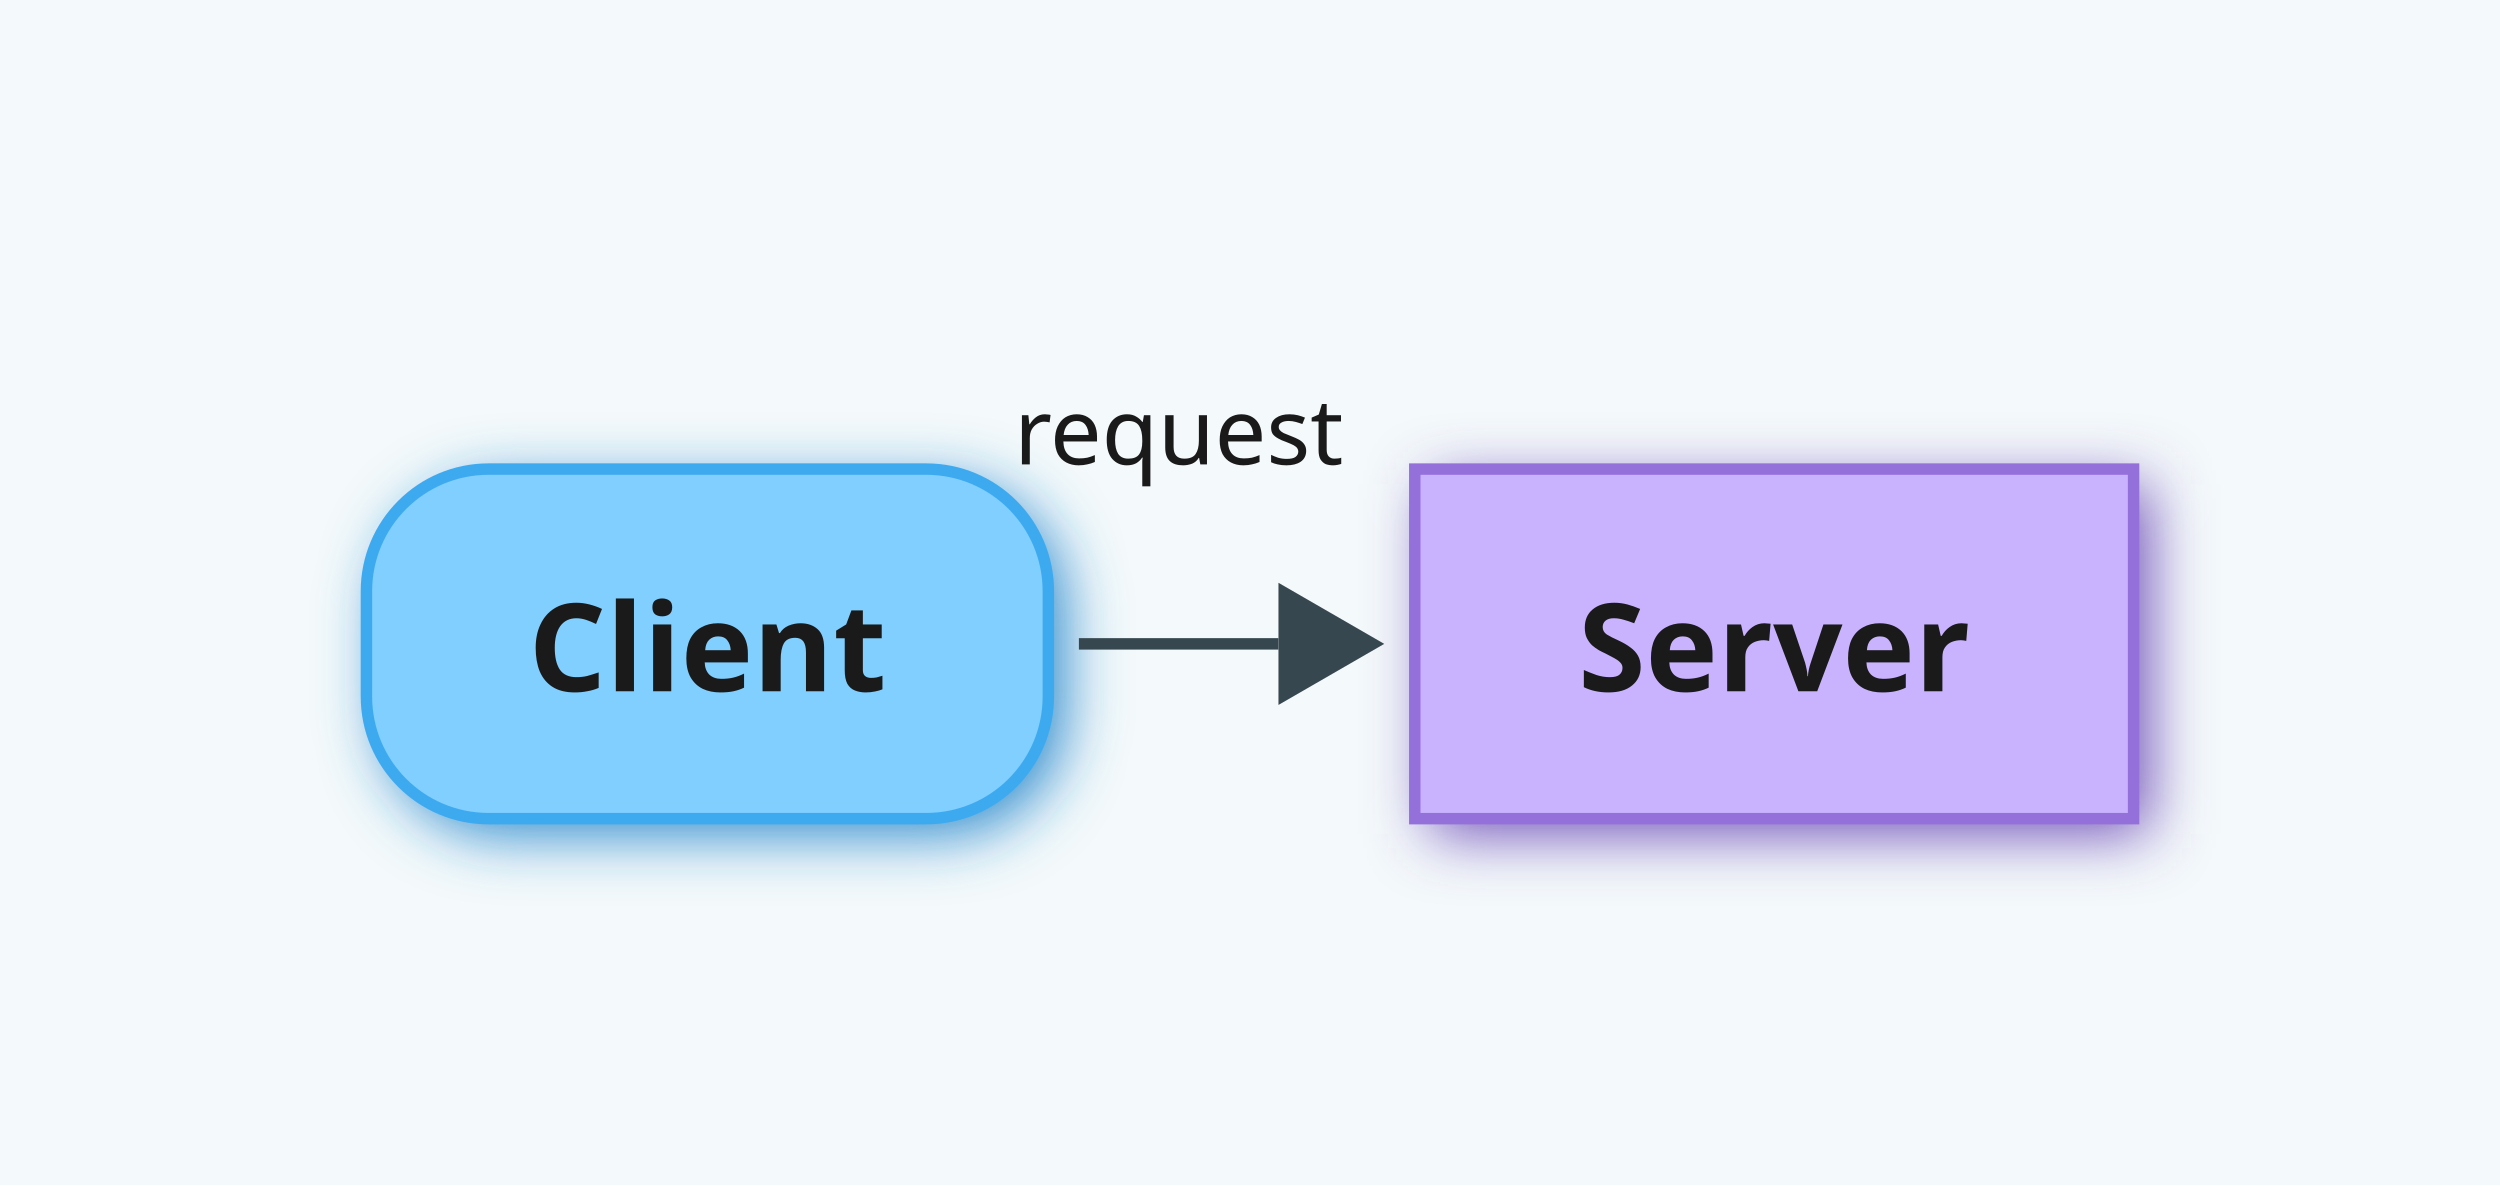
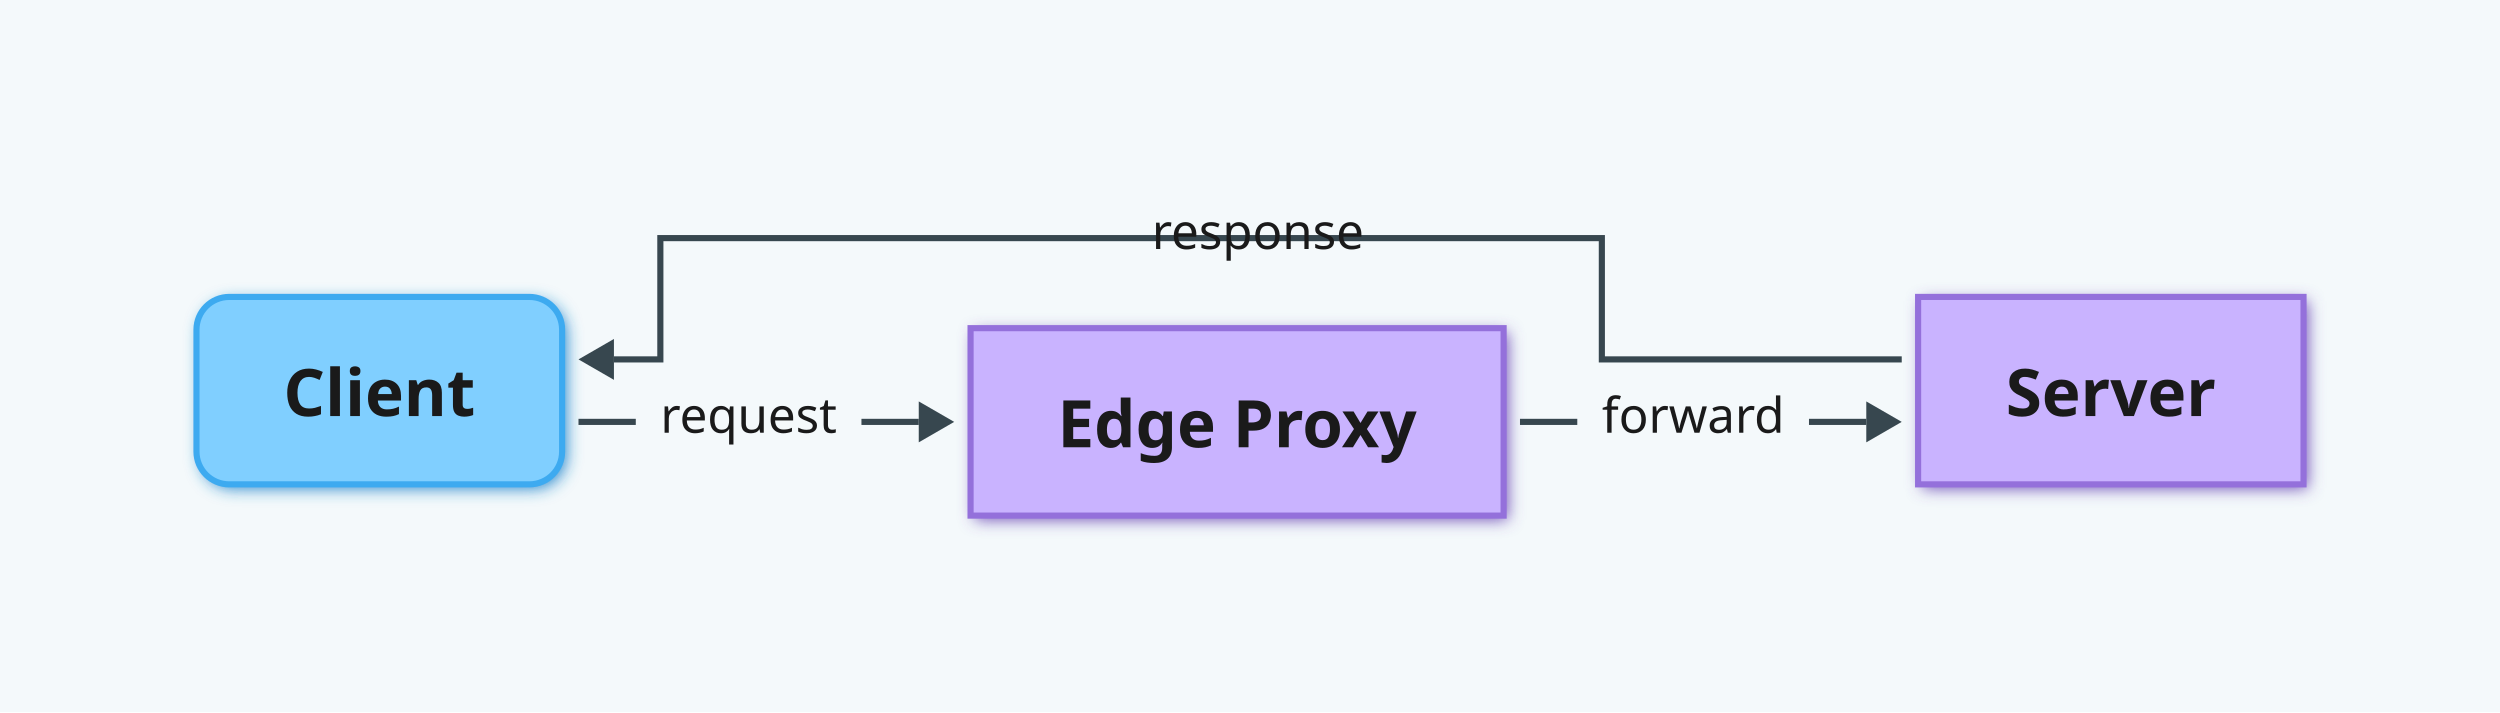
- <svg xmlns="http://www.w3.org/2000/svg" viewBox="0 -6.724 163.744 77.62">
+ <svg xmlns="http://www.w3.org/2000/svg" viewBox="0 -12.27 305.382 86.982">
  <defs>
    <filter id="cora-shadow-blur" x="-50%" y="-50%" width="200%" height="200%">
-       <feGaussianBlur stdDeviation="2" />
+       <feGaussianBlur stdDeviation="1" />
    </filter>
  </defs>
-   <rect x="0" y="-6.724" width="163.744" height="77.62" fill="#F4F9FB" />
+   <rect x="0" y="-12.27" width="305.382" height="86.982" fill="#F4F9FB" />
  <g id="groups" />
  <g id="nodes">
    <g>
      <g filter="url(#cora-shadow-blur)">
-         <rect x="25" y="25" width="44.664" height="22.896" rx="8" ry="8" fill="#2888CC" />
+         <rect x="24.5" y="24.5" width="44.664" height="22.896" rx="4" ry="4" fill="#2888CC" />
      </g>
-       <rect x="24" y="24" width="44.664" height="22.896" rx="8" ry="8" fill="#80CFFF" stroke="#3DAAF0" stroke-width="0.75" />
+       <rect x="24" y="24" width="44.664" height="22.896" rx="4" ry="4" fill="#80CFFF" stroke="#3DAAF0" stroke-width="0.75" />
      <text x="46.332" y="38.552" text-anchor="middle" font-family="'Noto Sans', sans-serif" font-size="8" font-weight="600" fill="#1A1A1A">Client</text>
    </g>
    <g>
      <g filter="url(#cora-shadow-blur)">
-         <rect x="93.664" y="25" width="47.08" height="22.896" fill="#7050B8" />
+         <rect x="119.058" y="28.316" width="65.112" height="22.896" fill="#7050B8" />
      </g>
-       <rect x="92.664" y="24" width="47.08" height="22.896" fill="#C9B3FF" stroke="#9470DB" stroke-width="0.75" />
-       <text x="116.204" y="38.552" text-anchor="middle" font-family="'Noto Sans', sans-serif" font-size="8" font-weight="600" fill="#1A1A1A">Server</text>
+       <rect x="118.558" y="27.816" width="65.112" height="22.896" fill="#C9B3FF" stroke="#9470DB" stroke-width="0.75" />
+       <text x="151.114" y="42.368" text-anchor="middle" font-family="'Noto Sans', sans-serif" font-size="8" font-weight="600" fill="#1A1A1A">Edge Proxy</text>
+     </g>
+     <g>
+       <g filter="url(#cora-shadow-blur)">
+         <rect x="234.802" y="24.5" width="47.08" height="22.896" fill="#7050B8" />
+       </g>
+       <rect x="234.302" y="24" width="47.08" height="22.896" fill="#C9B3FF" stroke="#9470DB" stroke-width="0.75" />
+       <text x="257.842" y="38.552" text-anchor="middle" font-family="'Noto Sans', sans-serif" font-size="8" font-weight="600" fill="#1A1A1A">Server</text>
    </g>
  </g>
  <g id="edges">
    <g>
-       <path d="M 70.664 35.448 L 83.736 35.448" fill="none" stroke="#37474F" stroke-width="0.75" />
-       <polygon points="90.664,35.448 83.736,39.448 83.736,31.448" fill="#37474F" />
+       <path d="M 70.664 39.264 L 77.664 39.264 M 105.228 39.264 L 112.228 39.264" fill="none" stroke="#37474F" stroke-width="0.75" />
+       <polygon points="116.558,39.264 112.228,41.764 112.228,36.764" fill="#37474F" />
+     </g>
+     <g>
+       <path d="M 185.67 39.264 L 192.67 39.264 M 220.972 39.264 L 227.972 39.264" fill="none" stroke="#37474F" stroke-width="0.75" />
+       <polygon points="232.302,39.264 227.972,41.764 227.972,36.764" fill="#37474F" />
+     </g>
+     <g>
+       <path d="M 232.302 31.632 L 195.67 31.632 L 195.67 16.816 L 137.697 16.816 M 169.599 16.816 L 80.664 16.816 L 80.664 31.632 L 74.994 31.632" fill="none" stroke="#37474F" stroke-width="0.75" />
+       <polygon points="70.664,31.632 74.994,29.132 74.994,34.132" fill="#37474F" />
    </g>
  </g>
  <g id="edge-labels">
-     <text x="77.2" y="23.69" text-anchor="middle" font-family="'Noto Sans', sans-serif" font-size="6" font-weight="400" fill="#1A1A1A">request</text>
+     <text x="91.446" y="40.592" text-anchor="middle" font-family="'Noto Sans', sans-serif" font-size="6" font-weight="400" fill="#1A1A1A">request</text>
+     <text x="206.821" y="40.592" text-anchor="middle" font-family="'Noto Sans', sans-serif" font-size="6" font-weight="400" fill="#1A1A1A">forward</text>
+     <text x="153.648" y="18.144" text-anchor="middle" font-family="'Noto Sans', sans-serif" font-size="6" font-weight="400" fill="#1A1A1A">response</text>
  </g>
</svg>
